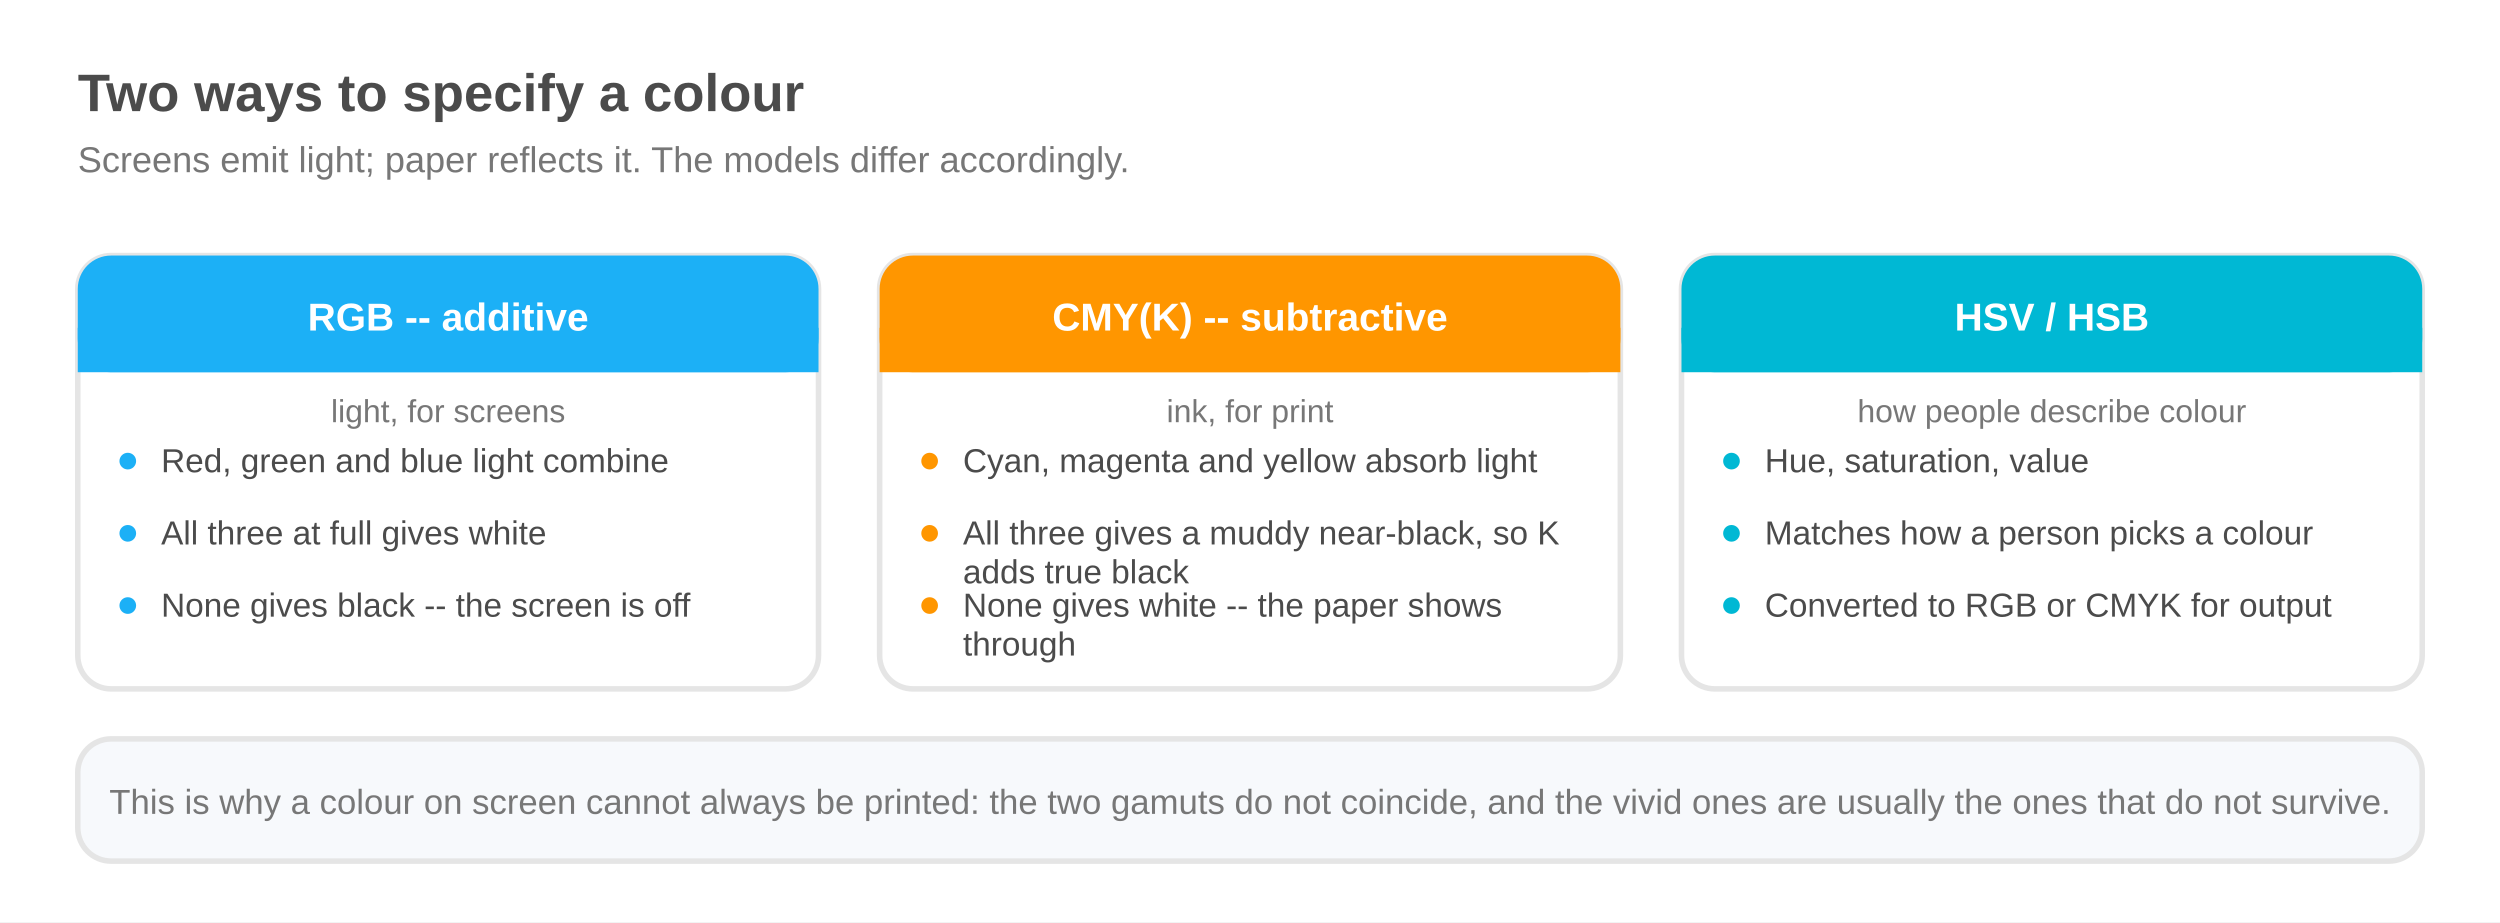
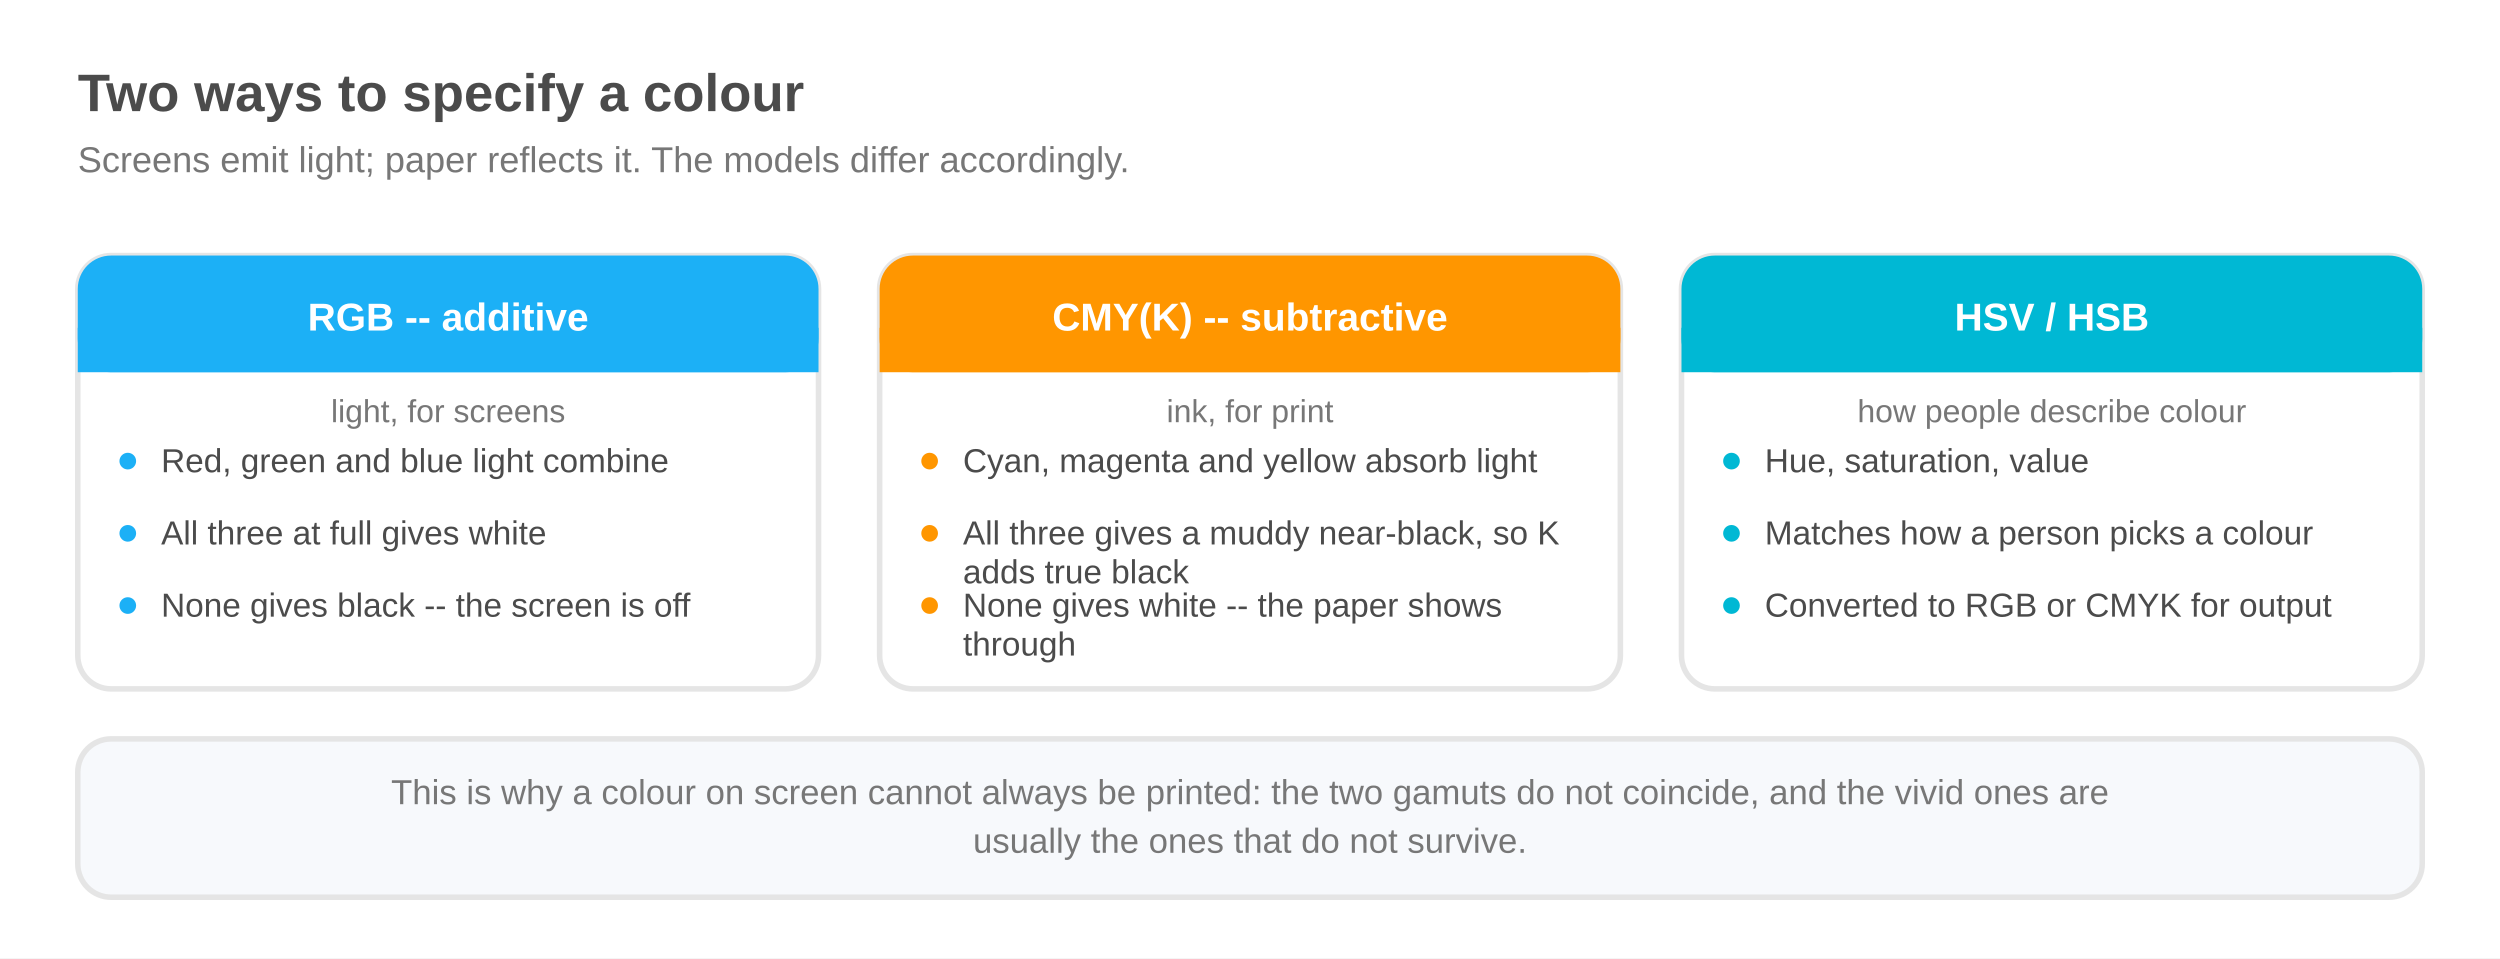
- <svg xmlns="http://www.w3.org/2000/svg" viewBox="0 0 900 332" width="900" height="332" font-family="system-ui, -apple-system, 'Segoe UI', Nunito, 'Helvetica Neue', Arial, sans-serif" role="img" aria-label="Two ways to specify a colour">
+ <svg xmlns="http://www.w3.org/2000/svg" viewBox="0 0 900 345" width="900" height="345" font-family="system-ui, -apple-system, 'Segoe UI', Nunito, 'Helvetica Neue', Arial, sans-serif" role="img" aria-label="Two ways to specify a colour">
  <defs>
    <marker id="tip" viewBox="0 0 10 10" refX="9" refY="5" markerWidth="7" markerHeight="7" orient="auto-start-reverse">
      <path d="M0,0 L10,5 L0,10 z" fill="#afafaf" />
    </marker>
  </defs>
-   <rect width="900" height="332" fill="#ffffff" />
+   <rect width="900" height="345" fill="#ffffff" />
  <text x="28" y="40" font-size="19" font-weight="800" fill="#4b4b4b" text-anchor="start">Two ways to specify a colour</text>
  <text x="28" y="62" font-size="13" font-weight="400" fill="#777777" text-anchor="start">Screens emit light; paper reflects it. The models differ accordingly.</text>
  <rect x="28.0" y="92" width="266.667" height="156" rx="12" fill="#ffffff" stroke="#e5e5e5" stroke-width="2" />
  <rect x="28.0" y="92" width="266.667" height="42" rx="12" fill="#1cb0f6" />
  <rect x="28.0" y="118" width="266.667" height="16" fill="#1cb0f6" />
  <text x="161.333" y="119" font-size="14" font-weight="800" fill="#ffffff" text-anchor="middle">RGB -- additive</text>
  <text x="161.333" y="152" font-size="11.5" font-weight="400" fill="#777777" text-anchor="middle">light, for screens</text>
  <circle cx="46.0" cy="166" r="3" fill="#1cb0f6" />
  <text x="58.0" y="170" font-size="12" font-weight="400" fill="#4b4b4b" text-anchor="start">Red, green and blue light combine</text>
  <circle cx="46.0" cy="192" r="3" fill="#1cb0f6" />
  <text x="58.0" y="196" font-size="12" font-weight="400" fill="#4b4b4b" text-anchor="start">All three at full gives white</text>
  <circle cx="46.0" cy="218" r="3" fill="#1cb0f6" />
  <text x="58.0" y="222" font-size="12" font-weight="400" fill="#4b4b4b" text-anchor="start">None gives black -- the screen is off</text>
  <rect x="316.667" y="92" width="266.667" height="156" rx="12" fill="#ffffff" stroke="#e5e5e5" stroke-width="2" />
  <rect x="316.667" y="92" width="266.667" height="42" rx="12" fill="#ff9600" />
  <rect x="316.667" y="118" width="266.667" height="16" fill="#ff9600" />
  <text x="450.0" y="119" font-size="14" font-weight="800" fill="#ffffff" text-anchor="middle">CMY(K) -- subtractive</text>
  <text x="450.0" y="152" font-size="11.5" font-weight="400" fill="#777777" text-anchor="middle">ink, for print</text>
  <circle cx="334.667" cy="166" r="3" fill="#ff9600" />
  <text x="346.667" y="170" font-size="12" font-weight="400" fill="#4b4b4b" text-anchor="start">Cyan, magenta and yellow absorb light</text>
  <circle cx="334.667" cy="192" r="3" fill="#ff9600" />
  <text x="346.667" y="196" font-size="12" font-weight="400" fill="#4b4b4b" text-anchor="start">All three gives a muddy near-black, so K</text>
  <text x="346.667" y="210" font-size="12" font-weight="400" fill="#4b4b4b" text-anchor="start">adds true black</text>
  <circle cx="334.667" cy="218" r="3" fill="#ff9600" />
  <text x="346.667" y="222" font-size="12" font-weight="400" fill="#4b4b4b" text-anchor="start">None gives white -- the paper shows</text>
  <text x="346.667" y="236" font-size="12" font-weight="400" fill="#4b4b4b" text-anchor="start">through</text>
  <rect x="605.333" y="92" width="266.667" height="156" rx="12" fill="#ffffff" stroke="#e5e5e5" stroke-width="2" />
  <rect x="605.333" y="92" width="266.667" height="42" rx="12" fill="#00b8d4" />
  <rect x="605.333" y="118" width="266.667" height="16" fill="#00b8d4" />
  <text x="738.667" y="119" font-size="14" font-weight="800" fill="#ffffff" text-anchor="middle">HSV / HSB</text>
  <text x="738.667" y="152" font-size="11.5" font-weight="400" fill="#777777" text-anchor="middle">how people describe colour</text>
  <circle cx="623.333" cy="166" r="3" fill="#00b8d4" />
  <text x="635.333" y="170" font-size="12" font-weight="400" fill="#4b4b4b" text-anchor="start">Hue, saturation, value</text>
  <circle cx="623.333" cy="192" r="3" fill="#00b8d4" />
  <text x="635.333" y="196" font-size="12" font-weight="400" fill="#4b4b4b" text-anchor="start">Matches how a person picks a colour</text>
  <circle cx="623.333" cy="218" r="3" fill="#00b8d4" />
  <text x="635.333" y="222" font-size="12" font-weight="400" fill="#4b4b4b" text-anchor="start">Converted to RGB or CMYK for output</text>
-   <rect x="28" y="266" width="844" height="44" rx="12" fill="#f7f9fc" stroke="#e5e5e5" stroke-width="2" />
-   <text x="450.0" y="293" font-size="12.5" font-weight="400" fill="#777777" text-anchor="middle">This is why a colour on screen cannot always be printed: the two gamuts do not coincide, and the vivid ones are usually the ones that do not survive.</text>
+   <rect x="28" y="266" width="844" height="57.0" rx="12" fill="#f7f9fc" stroke="#e5e5e5" stroke-width="2" />
+   <text x="450.0" y="289.5" font-size="12.5" font-weight="400" fill="#777777" text-anchor="middle">This is why a colour on screen cannot always be printed: the two gamuts do not coincide, and the vivid ones are</text>
+   <text x="450.0" y="307.0" font-size="12.5" font-weight="400" fill="#777777" text-anchor="middle">usually the ones that do not survive.</text>
</svg>
